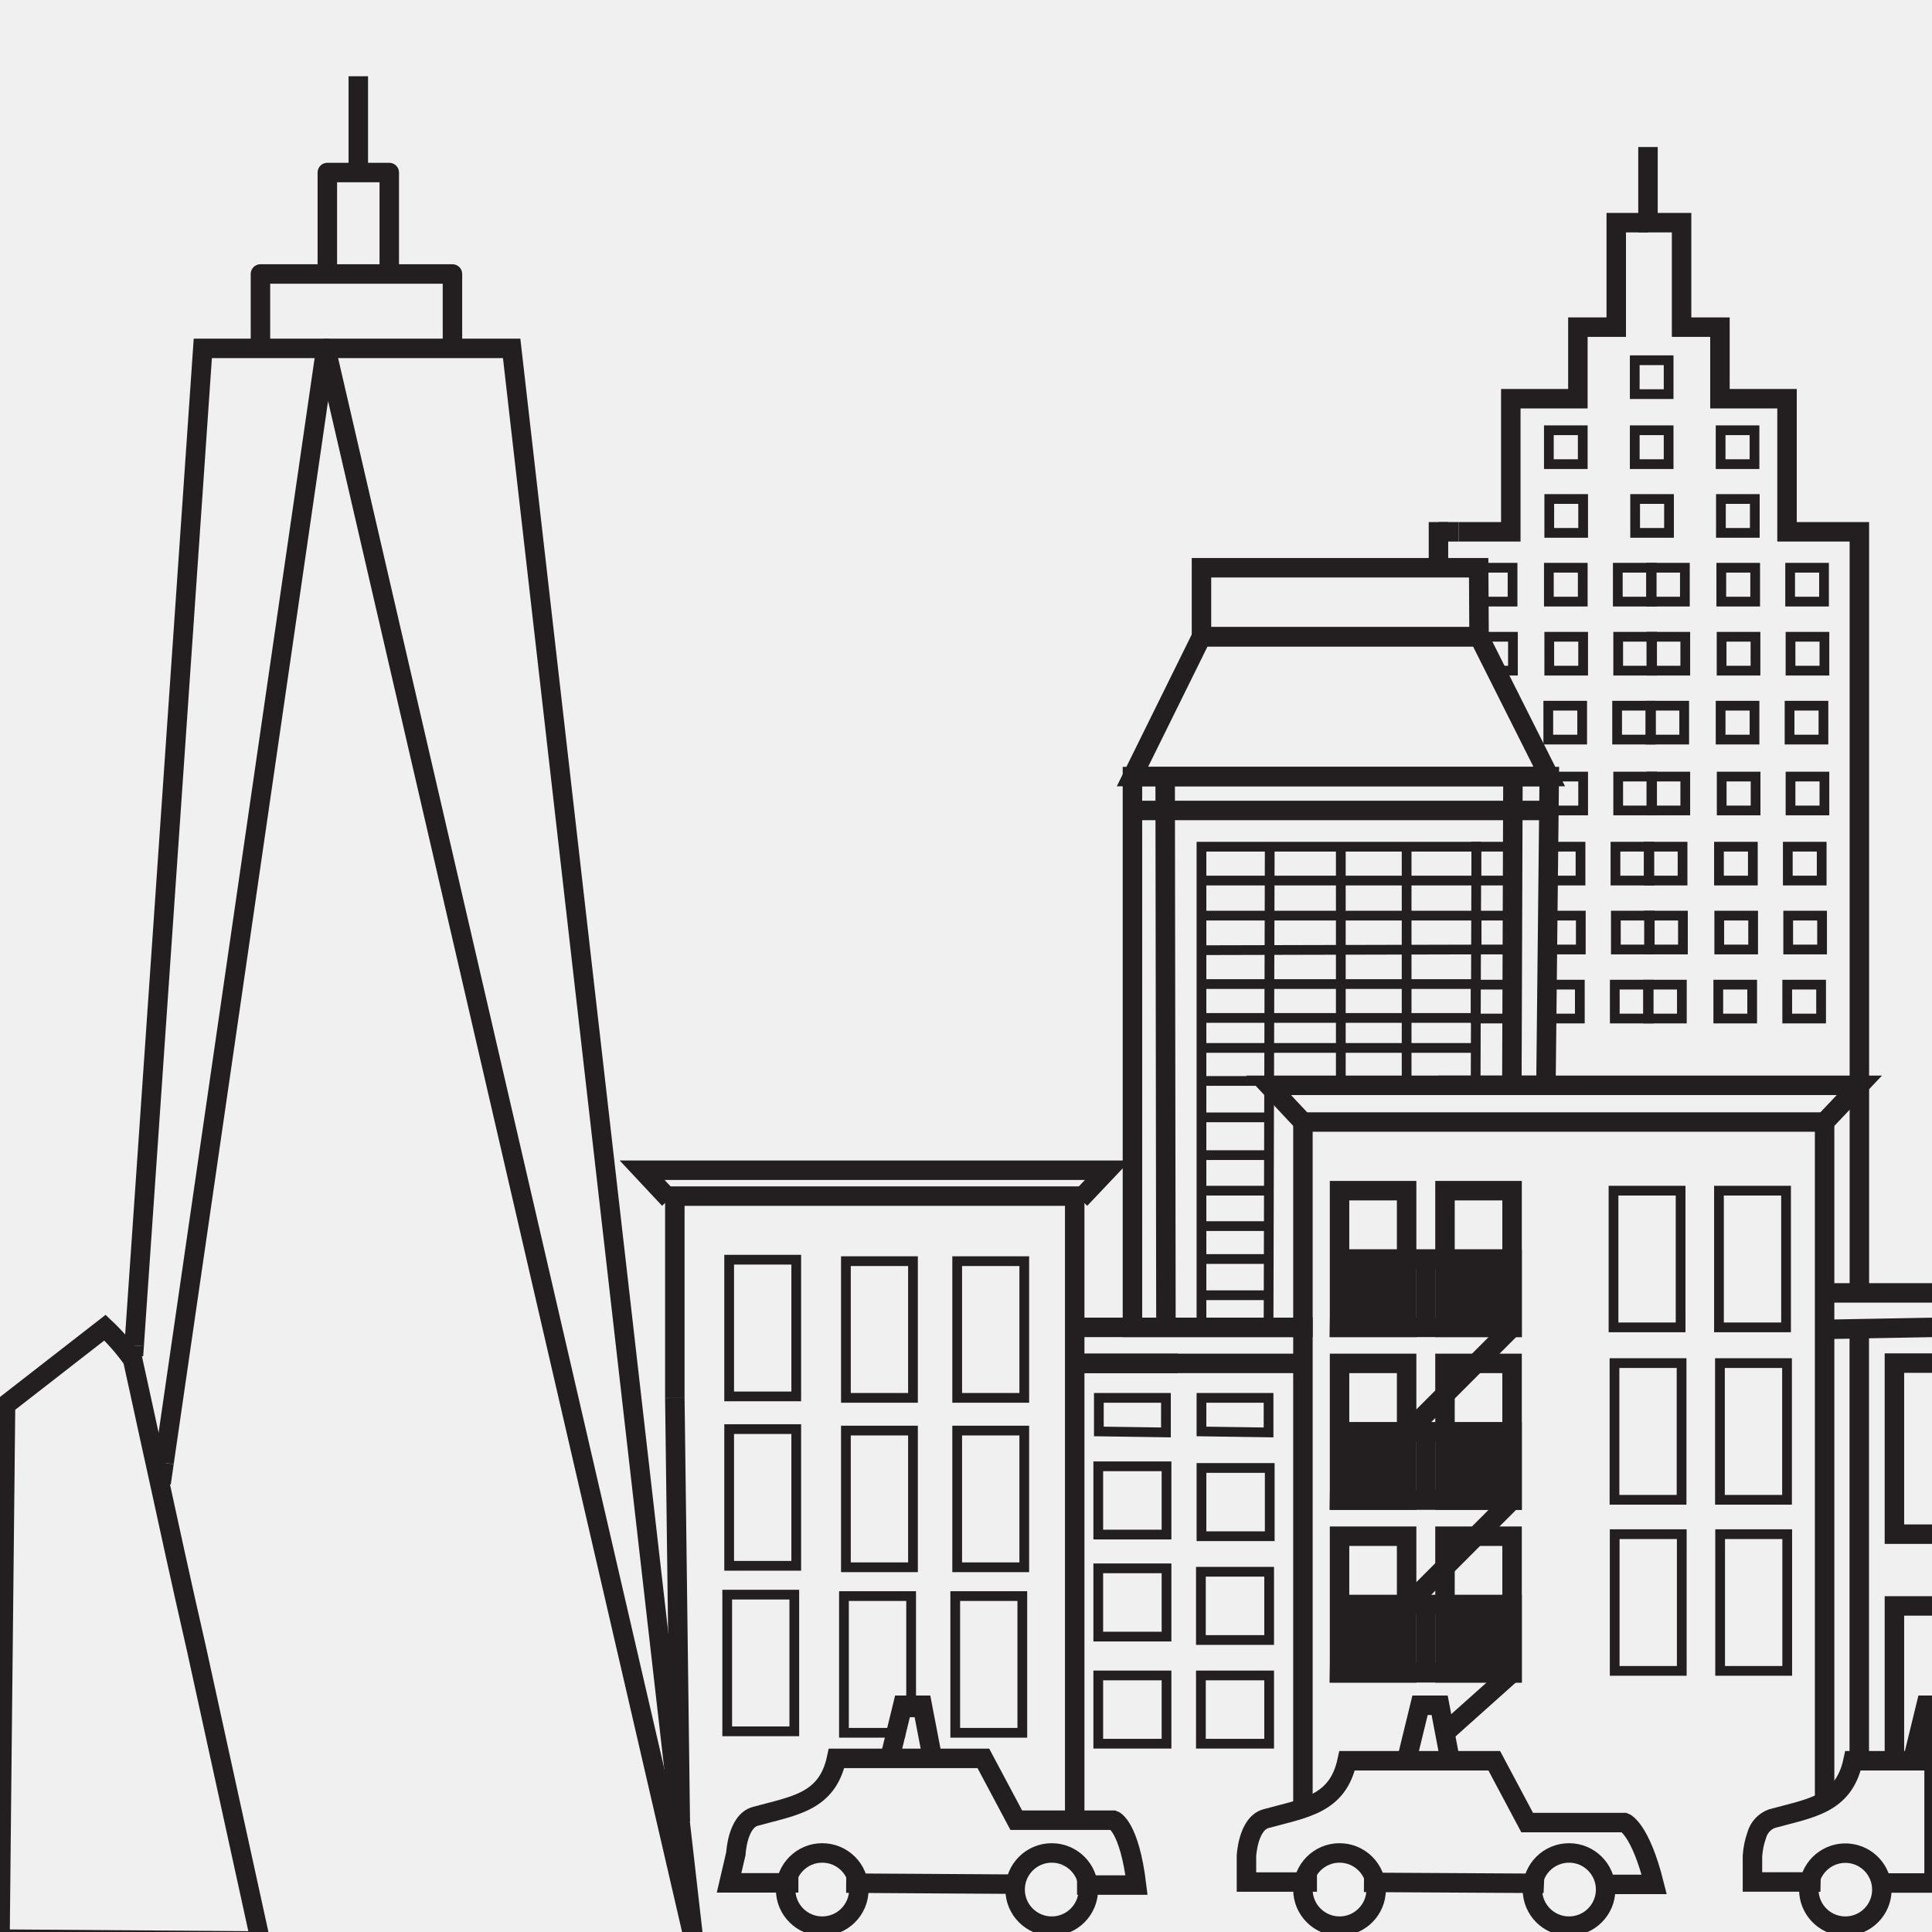
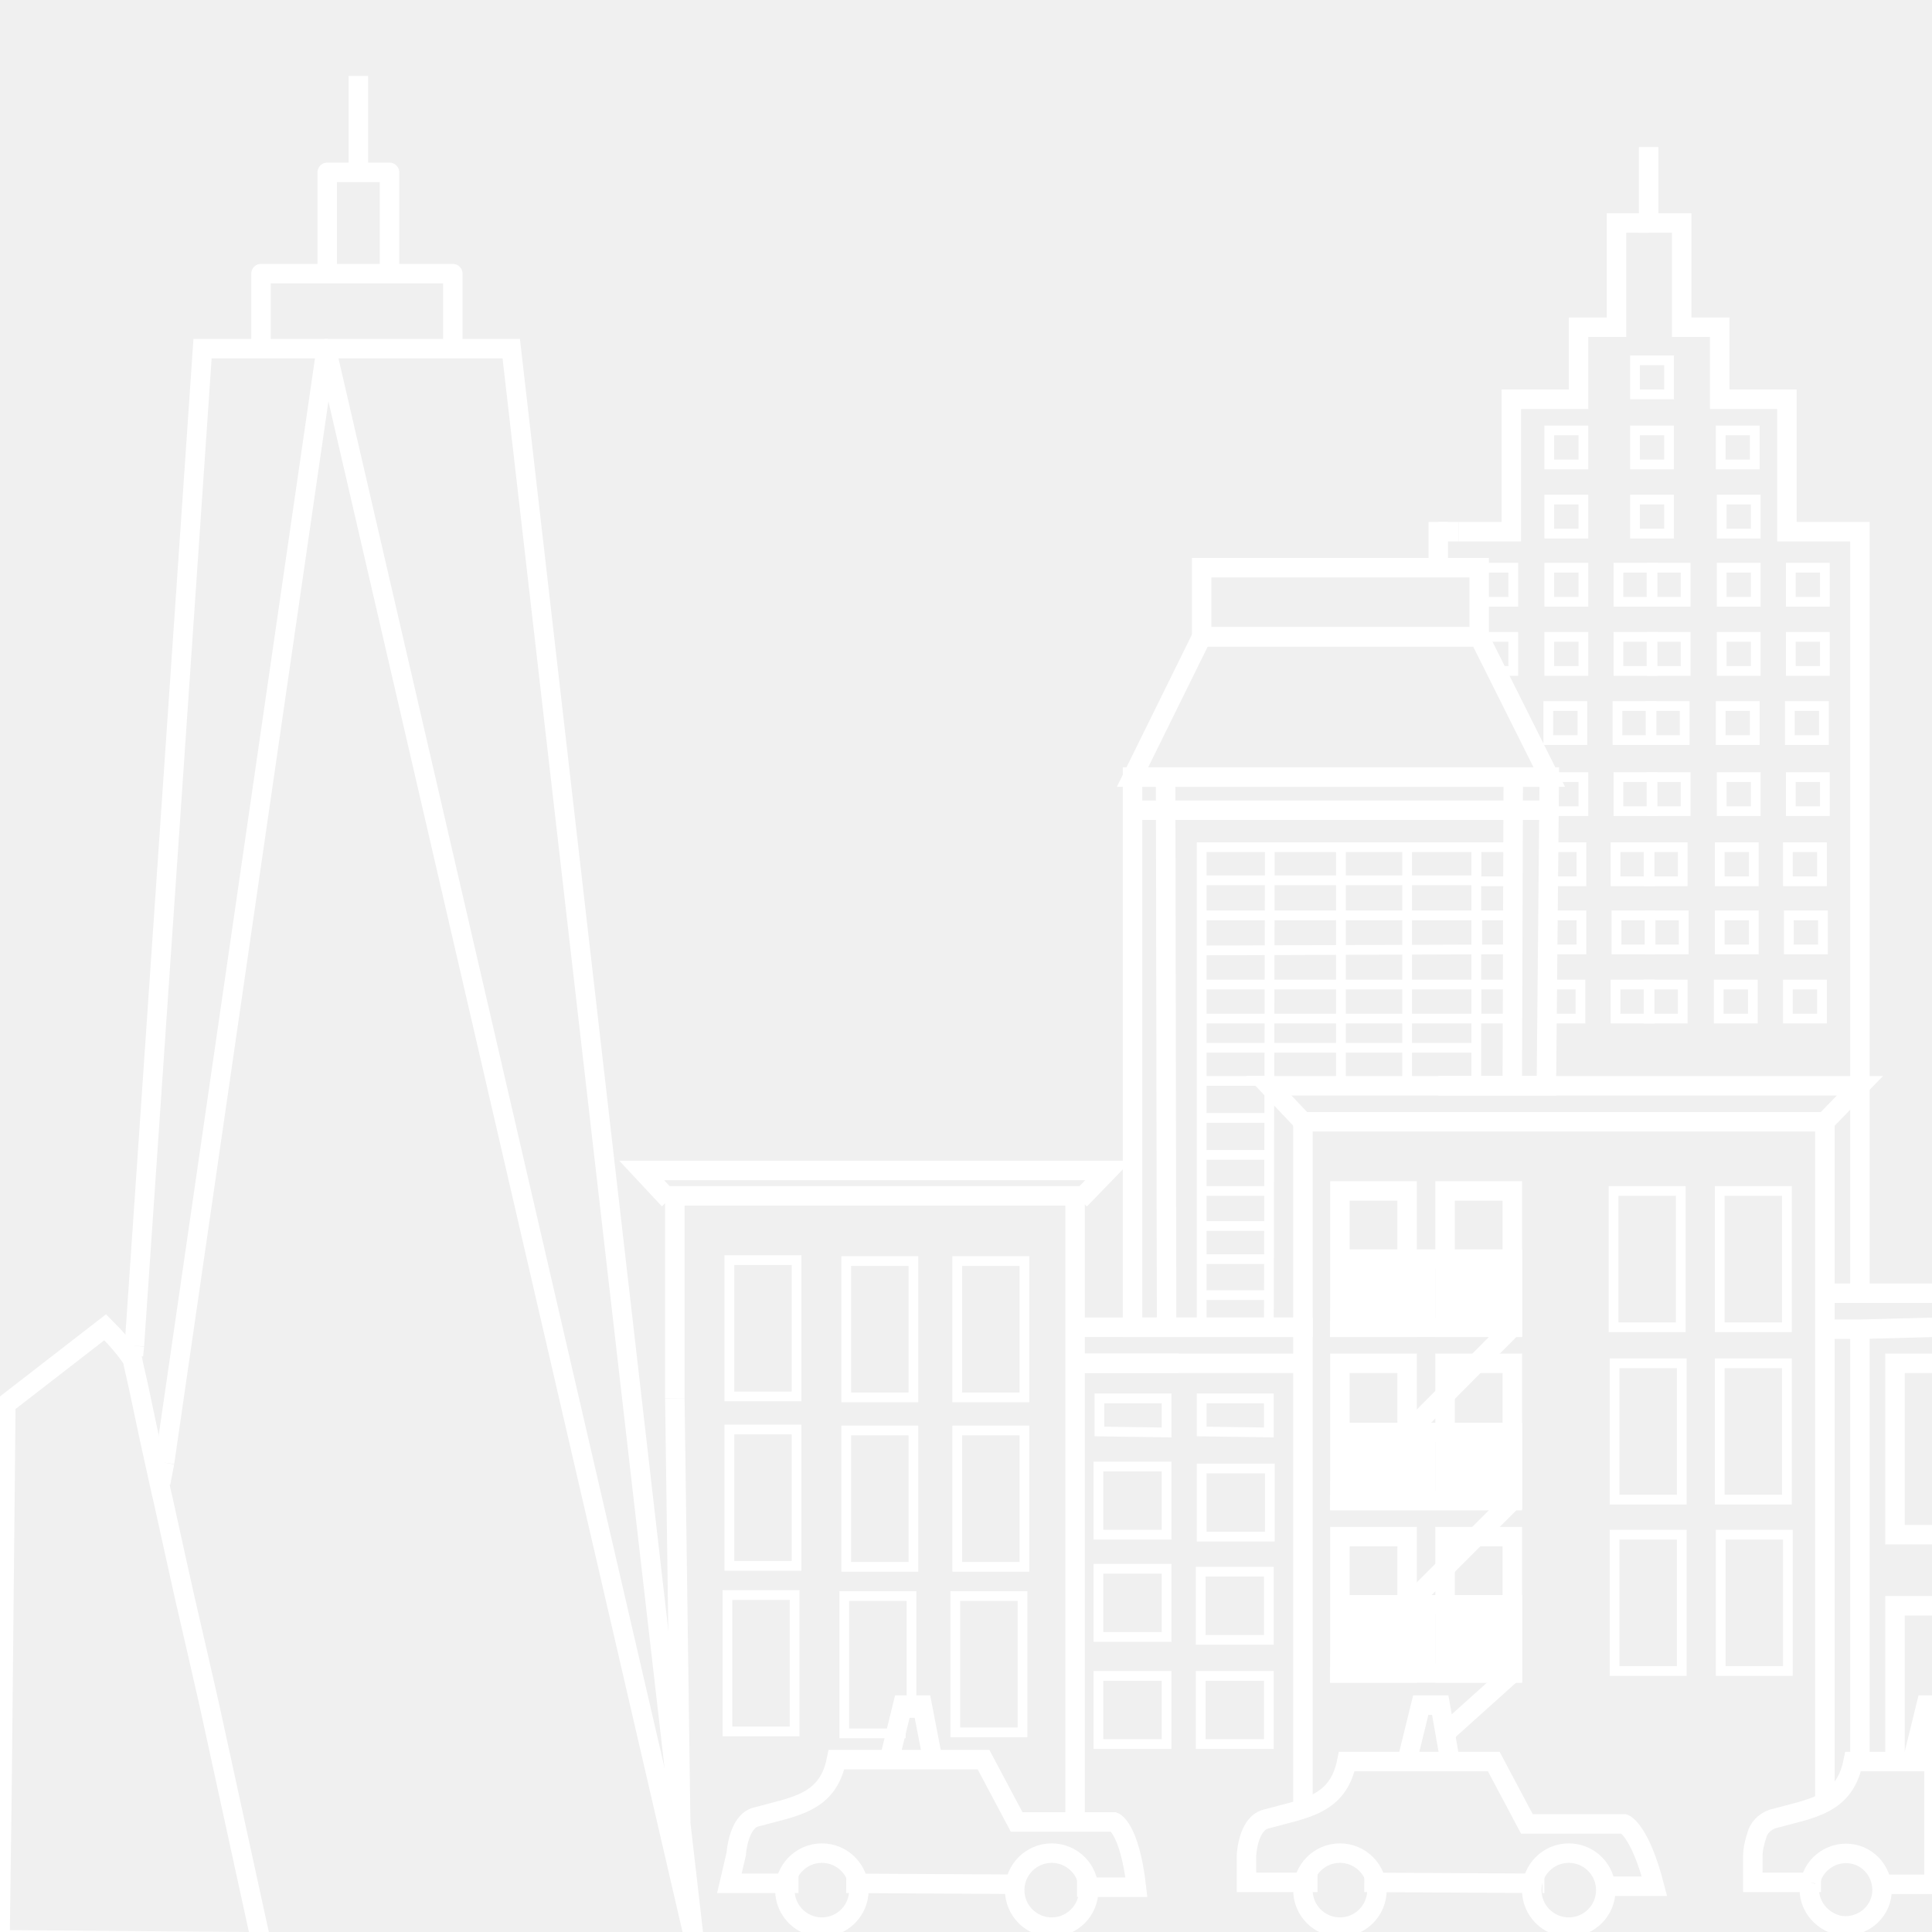
- <svg xmlns="http://www.w3.org/2000/svg" id="Layer_2" data-name="Layer 2" viewBox="0 0 198.43 198.43">
-   <defs>
-     <style>.cls-1,.cls-2,.cls-3{fill:none;}.cls-1,.cls-2,.cls-3,.cls-4,.cls-5{stroke:#231f20;}.cls-1,.cls-2,.cls-5{stroke-miterlimit:10;}.cls-1,.cls-3,.cls-4{stroke-width:2px;}.cls-3,.cls-4{stroke-linejoin:round;}.cls-4,.cls-5{fill:#fff;}</style>
-   </defs>
-   <line class="cls-1" x1="198.66" y1="193.36" x2="198.66" y2="175.14" />
-   <polygon class="cls-1" points="198.66 175.14 198.66 180.8 196.44 180.8 197.82 175.14 198.66 175.14" />
-   <path class="cls-1" d="M185.86,193.29l-5.87,0v-2.67a8,8,0,0,1,.44-2.14,2.53,2.53,0,0,1,1.55-1.69c4-1.1,7.38-1.45,8.34-5.95h8.34v12.56l-5.43,0h-.47" />
-   <line class="cls-1" x1="186.99" y1="193.3" x2="186.38" y2="193.29" />
-   <path class="cls-1" d="M185.86,193.31a3.75,3.75,0,1,1-.08.76,3.76,3.76,0,0,1,.08-.76" />
-   <polyline class="cls-1" points="190.97 132.79 190.97 54.62 183.54 54.62 183.54 40.95 176.65 40.95 176.65 33.6 172.71 33.6 172.71 22.87 169.26 22.87 169.26 15.1" />
-   <polyline class="cls-1" points="149.82 54.62 155.17 54.62 155.17 40.95 162.06 40.95 162.06 33.6 166 33.6 166 22.87 169.26 22.87" />
-   <line class="cls-1" x1="147.74" y1="54.62" x2="149.82" y2="54.62" />
-   <line class="cls-1" x1="147.74" y1="111.47" x2="147.74" y2="110.57" />
-   <rect class="cls-2" x="159.08" y="44.19" width="3.48" height="3.48" />
-   <rect class="cls-2" x="167.9" y="44.19" width="3.48" height="3.48" />
-   <rect class="cls-2" x="176.72" y="44.19" width="3.48" height="3.48" />
-   <rect class="cls-2" x="159.12" y="51.25" width="3.48" height="3.48" />
-   <rect class="cls-2" x="167.94" y="51.25" width="3.48" height="3.48" />
-   <rect class="cls-2" x="176.75" y="51.25" width="3.48" height="3.48" />
-   <rect class="cls-2" x="167.9" y="37" width="3.48" height="3.48" />
-   <rect class="cls-2" x="151.87" y="58.31" width="3.48" height="3.48" />
-   <rect class="cls-2" x="159.08" y="58.31" width="3.48" height="3.48" />
-   <rect class="cls-2" x="166.16" y="58.31" width="3.48" height="3.48" />
-   <polyline class="cls-2" points="151.91 65.4 155.39 65.4 155.39 68.88 152.86 68.88" />
-   <rect class="cls-2" x="159.12" y="65.4" width="3.48" height="3.48" />
-   <rect class="cls-2" x="166.2" y="65.4" width="3.48" height="3.48" />
-   <rect class="cls-2" x="169.57" y="58.31" width="3.48" height="3.48" />
-   <rect class="cls-2" x="176.79" y="58.31" width="3.48" height="3.48" />
-   <rect class="cls-2" x="183.86" y="58.31" width="3.48" height="3.48" />
-   <rect class="cls-2" x="169.61" y="65.4" width="3.48" height="3.48" />
-   <rect class="cls-2" x="176.82" y="65.4" width="3.48" height="3.48" />
-   <rect class="cls-2" x="183.9" y="65.4" width="3.48" height="3.48" />
-   <rect class="cls-2" x="159.02" y="72.48" width="3.48" height="3.48" />
-   <rect class="cls-2" x="166.09" y="72.48" width="3.48" height="3.48" />
-   <rect class="cls-2" x="159.12" y="79.76" width="3.48" height="3.48" />
-   <rect class="cls-2" x="166.2" y="79.76" width="3.48" height="3.48" />
-   <rect class="cls-2" x="169.5" y="72.48" width="3.48" height="3.48" />
-   <rect class="cls-2" x="176.72" y="72.48" width="3.48" height="3.48" />
-   <rect class="cls-2" x="183.8" y="72.48" width="3.48" height="3.48" />
-   <rect class="cls-2" x="169.61" y="79.76" width="3.48" height="3.48" />
-   <rect class="cls-2" x="176.83" y="79.76" width="3.48" height="3.48" />
-   <rect class="cls-2" x="183.9" y="79.76" width="3.48" height="3.48" />
-   <rect class="cls-2" x="151.63" y="86.96" width="3.48" height="3.48" />
-   <rect class="cls-2" x="158.85" y="86.96" width="3.48" height="3.48" />
-   <rect class="cls-2" x="165.92" y="86.96" width="3.48" height="3.48" />
-   <rect class="cls-2" x="151.66" y="94.04" width="3.48" height="3.48" />
-   <rect class="cls-2" x="158.88" y="94.04" width="3.48" height="3.48" />
-   <rect class="cls-2" x="165.96" y="94.04" width="3.48" height="3.48" />
-   <rect class="cls-2" x="169.33" y="86.96" width="3.48" height="3.48" />
-   <rect class="cls-2" x="176.55" y="86.96" width="3.48" height="3.48" />
-   <rect class="cls-2" x="183.62" y="86.96" width="3.48" height="3.48" />
-   <rect class="cls-2" x="169.37" y="94.04" width="3.48" height="3.48" />
-   <rect class="cls-2" x="176.58" y="94.04" width="3.48" height="3.48" />
-   <rect class="cls-2" x="183.66" y="94.04" width="3.48" height="3.48" />
-   <rect class="cls-2" x="151.56" y="101.13" width="3.48" height="3.48" />
-   <rect class="cls-2" x="158.78" y="101.13" width="3.48" height="3.48" />
-   <rect class="cls-2" x="165.85" y="101.13" width="3.48" height="3.48" />
-   <rect class="cls-2" x="169.26" y="101.13" width="3.48" height="3.48" />
-   <rect class="cls-2" x="176.48" y="101.13" width="3.48" height="3.48" />
-   <rect class="cls-2" x="183.56" y="101.13" width="3.48" height="3.48" />
-   <polyline class="cls-3" points="33.62 28.14 33.62 17.72 39.98 17.72 39.98 28.14" />
-   <polyline class="cls-3" points="26.75 34.9 26.75 28.14 46.47 28.14 46.47 34.9" />
-   <polyline class="cls-1" points="13.78 138.2 20.83 35.78 52.55 35.78 71.25 199.36" />
-   <line class="cls-1" x1="13.71" y1="139.23" x2="13.78" y2="138.2" />
-   <line class="cls-3" x1="16.85" y1="150.24" x2="16.55" y2="152.33" />
-   <polyline class="cls-3" points="71.25 199.16 33.47 35.78 16.85 150.24" />
-   <line class="cls-4" x1="36.8" y1="7.83" x2="36.8" y2="17.72" />
-   <path class="cls-1" d="M26.75,199.36l-5.32-24.3-1.25-5.71L19,164.14l-1-4.51-1.28-5.86-.08-.37-1.29-5.87-1.13-5.19-.48-2.18-.11-.52a22.06,22.06,0,0,0-2.85-3.28L.57,144.3l-.42,40L0,199.16l25.07.18Z" />
-   <polyline class="cls-1" points="110.38 136.33 133.82 136.33 133.82 185.7" />
-   <polyline class="cls-1" points="147.74 111.47 130.29 111.47 133.82 115.24 130.29 111.47 190.97 111.47 187.4 115.24" />
-   <polyline class="cls-1" points="187.4 184.99 187.4 115.24 133.82 115.24 133.82 136.33 116.31 136.33 116.31 79.76 159.12 79.76 158.78 111.47 147.74 111.47" />
-   <line class="cls-1" x1="198.66" y1="132.79" x2="187.4" y2="132.79" />
-   <rect class="cls-1" x="137.58" y="122.29" width="6.89" height="14.04" />
-   <rect class="cls-1" x="148.41" y="122.29" width="6.89" height="14.04" />
-   <rect class="cls-2" x="165.72" y="122.29" width="6.89" height="14.04" />
-   <rect class="cls-2" x="176.55" y="122.29" width="6.89" height="14.04" />
-   <rect class="cls-2" x="165.82" y="140" width="6.89" height="14.04" />
-   <rect class="cls-2" x="176.65" y="140" width="6.89" height="14.04" />
-   <rect class="cls-2" x="165.84" y="157.57" width="6.89" height="14.04" />
-   <rect class="cls-2" x="176.67" y="157.57" width="6.89" height="14.04" />
-   <polygon class="cls-1" points="137.7 129.31 140.04 129.31 155.3 129.31 155.3 136.33 139.99 136.33 137.58 136.33 137.7 129.31" />
-   <line class="cls-1" x1="146.44" y1="129.31" x2="146.44" y2="136.33" />
-   <line class="cls-1" x1="150.2" y1="129.31" x2="150.2" y2="136.33" />
-   <line class="cls-1" x1="151.85" y1="129.45" x2="151.85" y2="136.47" />
-   <line class="cls-1" x1="153.52" y1="129.31" x2="153.52" y2="136.33" />
-   <line class="cls-1" x1="139.37" y1="129.38" x2="139.37" y2="136.4" />
-   <line class="cls-1" x1="141.02" y1="129.52" x2="141.02" y2="136.54" />
-   <line class="cls-1" x1="142.68" y1="129.38" x2="142.68" y2="136.4" />
-   <rect class="cls-1" x="137.58" y="140.03" width="6.89" height="14.04" />
-   <rect class="cls-1" x="148.41" y="140.03" width="6.89" height="14.04" />
-   <polygon class="cls-1" points="137.7 147.05 140.04 147.05 155.3 147.05 155.3 154.07 139.99 154.07 137.58 154.07 137.7 147.05" />
-   <line class="cls-1" x1="146.44" y1="147.05" x2="146.44" y2="154.07" />
-   <line class="cls-1" x1="150.2" y1="147.05" x2="150.2" y2="154.07" />
-   <line class="cls-1" x1="151.85" y1="147.19" x2="151.85" y2="154.21" />
-   <line class="cls-1" x1="153.52" y1="147.05" x2="153.52" y2="154.07" />
-   <line class="cls-1" x1="139.37" y1="147.12" x2="139.37" y2="154.14" />
-   <line class="cls-1" x1="141.02" y1="147.26" x2="141.02" y2="154.27" />
-   <line class="cls-1" x1="142.68" y1="147.12" x2="142.68" y2="154.14" />
-   <rect class="cls-1" x="137.58" y="157.78" width="6.89" height="14.04" />
-   <rect class="cls-1" x="148.41" y="157.78" width="6.89" height="14.04" />
-   <polygon class="cls-1" points="137.7 164.79 140.04 164.79 155.3 164.79 155.3 171.81 139.99 171.81 137.58 171.81 137.7 164.79" />
-   <line class="cls-1" x1="146.44" y1="164.79" x2="146.44" y2="171.81" />
-   <line class="cls-1" x1="150.2" y1="164.79" x2="150.2" y2="171.81" />
-   <line class="cls-1" x1="151.85" y1="164.93" x2="151.85" y2="171.95" />
-   <line class="cls-1" x1="153.52" y1="164.79" x2="153.52" y2="171.81" />
-   <line class="cls-1" x1="139.37" y1="164.86" x2="139.37" y2="171.88" />
-   <line class="cls-1" x1="141.02" y1="165" x2="141.02" y2="172.02" />
-   <line class="cls-1" x1="142.68" y1="164.86" x2="142.68" y2="171.88" />
-   <line class="cls-1" x1="137.58" y1="171.81" x2="155.3" y2="154.07" />
-   <line class="cls-1" x1="137.58" y1="154.07" x2="155.3" y2="136.33" />
-   <line class="cls-1" x1="155.3" y1="171.81" x2="148.41" y2="177.97" />
-   <line class="cls-1" x1="110.8" y1="140.03" x2="133.82" y2="140.03" />
-   <polygon class="cls-2" points="123.4 143.57 130.29 143.57 130.29 147.12 123.4 147.02 123.4 143.57" />
-   <polygon class="cls-2" points="112.86 143.57 119.75 143.57 119.75 147.12 112.86 147.02 112.86 143.57" />
-   <rect class="cls-2" x="123.4" y="150.77" width="7.01" height="7.01" />
-   <rect class="cls-2" x="112.8" y="150.6" width="7.01" height="7.01" />
-   <rect class="cls-2" x="123.34" y="161.43" width="7.01" height="7.01" />
-   <rect class="cls-2" x="123.34" y="172.08" width="7.01" height="7.01" />
-   <polyline class="cls-1" points="187.4 136.54 190.96 136.47 198.66 136.33" />
-   <line class="cls-1" x1="190.96" y1="180.8" x2="190.96" y2="136.47" />
-   <polyline class="cls-1" points="198.66 140 194.57 140 194.57 157.57 198.66 157.57" />
-   <polyline class="cls-1" points="198.66 164.94 194.57 164.94 194.57 180.8" />
-   <polygon class="cls-1" points="123.4 65.4 116.31 79.76 159.12 79.76 151.91 65.4 123.4 65.4" />
-   <polygon class="cls-1" points="123.4 58.31 123.4 65.4 151.91 65.4 151.87 58.31 123.4 58.31" />
-   <line class="cls-1" x1="119.67" y1="79.83" x2="119.75" y2="136.54" />
-   <line class="cls-1" x1="116.3" y1="83.24" x2="159.12" y2="83.24" />
-   <line class="cls-1" x1="155.39" y1="79.76" x2="155.28" y2="111.02" />
-   <polyline class="cls-2" points="151.56 111.02 151.63 86.96 123.4 86.96 123.4 136.33" />
-   <line class="cls-2" x1="130.29" y1="136.33" x2="130.41" y2="86.96" />
-   <line class="cls-2" x1="137.71" y1="111.47" x2="137.71" y2="86.96" />
-   <line class="cls-2" x1="144.47" y1="111.02" x2="144.47" y2="86.96" />
-   <line class="cls-2" x1="123.4" y1="90.44" x2="151.63" y2="90.44" />
-   <line class="cls-2" x1="123.4" y1="94.04" x2="151.66" y2="94.04" />
-   <line class="cls-2" x1="123.4" y1="97.59" x2="151.66" y2="97.52" />
-   <line class="cls-2" x1="123.4" y1="101.07" x2="151.56" y2="101.07" />
-   <line class="cls-2" x1="123.4" y1="104.55" x2="151.56" y2="104.55" />
-   <line class="cls-5" x1="123.4" y1="107.63" x2="151.56" y2="107.63" />
-   <line class="cls-2" x1="123.4" y1="111.02" x2="130.29" y2="111.02" />
-   <line class="cls-2" x1="123.4" y1="114.76" x2="130.29" y2="114.76" />
-   <line class="cls-2" x1="123.4" y1="118.64" x2="130.29" y2="118.64" />
-   <line class="cls-2" x1="123.06" y1="122.29" x2="130.29" y2="122.29" />
-   <line class="cls-2" x1="123.4" y1="125.93" x2="130.29" y2="125.93" />
-   <line class="cls-2" x1="123.4" y1="129.31" x2="130.35" y2="129.31" />
-   <line class="cls-2" x1="123.4" y1="133.03" x2="130.29" y2="133.03" />
-   <polyline class="cls-1" points="91.34 180.8 92.72 175.14 94.72 175.14 95.81 180.8" />
-   <circle class="cls-1" cx="84.45" cy="194.07" r="3.76" />
-   <circle class="cls-1" cx="108.02" cy="194.07" r="3.76" />
-   <line class="cls-1" x1="104.86" y1="193.52" x2="86.91" y2="193.41" />
-   <path class="cls-1" d="M82,193.38l-7.12,0,.7-3s.15-3.33,2-3.83c4-1.1,7.37-1.45,8.34-5.95H101l3.38,6.35h10s1.61.56,2.35,6.66l-6.11,0" />
-   <polyline class="cls-1" points="144.47 180.8 145.85 175.14 147.86 175.14 148.94 180.8" />
-   <line class="cls-1" x1="157.77" y1="193.43" x2="140.09" y2="193.33" />
-   <line class="cls-1" x1="158.58" y1="193.44" x2="158.35" y2="193.43" />
-   <path class="cls-1" d="M135.26,193.3l-7.24,0v-2.68s.15-3.32,2-3.83c4-1.1,7.37-1.45,8.34-5.95h15.11l3.38,6.35h10s1.6.56,3.05,6.35l-5.5,0" />
-   <circle class="cls-1" cx="137.58" cy="194.07" r="3.76" />
-   <circle class="cls-1" cx="161.15" cy="194.07" r="3.76" />
-   <polyline class="cls-1" points="88.39 120.19 65.95 120.19 68.73 123.16 65.95 120.19 113.75 120.19 110.94 123.16" />
-   <polyline class="cls-1" points="110.38 187.08 110.38 122.85 69.31 122.85 69.31 143.58" />
-   <line class="cls-1" x1="109.73" y1="191.67" x2="109.73" y2="191.66" />
-   <line class="cls-1" x1="120.99" y1="140.03" x2="109.73" y2="140.03" />
-   <rect class="cls-2" x="86.88" y="129.53" width="6.89" height="14.04" />
-   <rect class="cls-2" x="98.31" y="129.53" width="6.89" height="14.04" />
-   <line class="cls-1" x1="69.31" y1="143.58" x2="69.87" y2="187.08" />
-   <rect class="cls-2" x="74.89" y="129.38" width="6.89" height="14.04" />
-   <rect class="cls-2" x="86.88" y="146.93" width="6.89" height="14.04" />
-   <rect class="cls-2" x="98.31" y="146.93" width="6.89" height="14.04" />
-   <rect class="cls-2" x="74.89" y="146.78" width="6.89" height="14.04" />
-   <polyline class="cls-2" points="92.96 177.97 86.68 177.97 86.68 163.93 93.58 163.93 93.58 176.37" />
-   <rect class="cls-2" x="98.11" y="163.93" width="6.89" height="14.04" />
-   <rect class="cls-2" x="74.69" y="163.78" width="6.89" height="14.04" />
-   <rect class="cls-2" x="112.8" y="161.08" width="7.01" height="7.01" />
-   <rect class="cls-2" x="112.8" y="172.08" width="7.01" height="7.01" />
-   <line class="cls-1" x1="147.74" y1="53.62" x2="147.74" y2="57.56" />
+ <svg xmlns="http://www.w3.org/2000/svg" version="1.1" id="Layer_2_1_" x="0px" y="0px" viewBox="0 0 198.4 198.4" style="enable-background:new 0 0 198.4 198.4;" xml:space="preserve">
+   <style type="text/css">
+ 	.st0{fill:none;stroke:#FFFFFF;stroke-width:2;stroke-miterlimit:10;}
+ 	.st1{fill:none;stroke:#FFFFFF;stroke-miterlimit:10;}
+ 	.st2{fill:none;stroke:#FFFFFF;stroke-width:2;stroke-linejoin:round;}
+ </style>
+   <line class="st0" x1="198.7" y1="193.4" x2="198.7" y2="175.1" />
+   <polygon class="st0" points="198.7,175.1 198.7,180.8 196.4,180.8 197.8,175.1 " />
+   <path class="st0" d="M185.9,193.3H180v-2.7c0-0.7,0.2-1.5,0.4-2.1c0.2-0.8,0.8-1.4,1.6-1.7c4-1.1,7.4-1.4,8.3-5.9h8.3v12.6h-5.4  h-0.5" />
+   <line class="st0" x1="187" y1="193.3" x2="186.4" y2="193.3" />
+   <path class="st0" d="M185.9,193.3c0.4-2,2.4-3.3,4.4-2.9c2,0.4,3.3,2.4,2.9,4.4c-0.4,2-2.4,3.3-4.4,2.9c-1.7-0.4-3-1.9-3-3.7  C185.8,193.8,185.8,193.6,185.9,193.3" />
+   <polyline class="st0" points="191,132.8 191,54.6 183.5,54.6 183.5,41 176.6,41 176.6,33.6 172.7,33.6 172.7,22.9 169.3,22.9  169.3,15.1 " />
+   <polyline class="st0" points="149.8,54.6 155.2,54.6 155.2,41 162.1,41 162.1,33.6 166,33.6 166,22.9 169.3,22.9 " />
+   <line class="st0" x1="147.7" y1="54.6" x2="149.8" y2="54.6" />
+   <line class="st0" x1="147.7" y1="111.5" x2="147.7" y2="110.6" />
+   <rect x="159.1" y="44.2" class="st1" width="3.5" height="3.5" />
+   <rect x="167.9" y="44.2" class="st1" width="3.5" height="3.5" />
+   <rect x="176.7" y="44.2" class="st1" width="3.5" height="3.5" />
+   <rect x="159.1" y="51.3" class="st1" width="3.5" height="3.5" />
+   <rect x="167.9" y="51.3" class="st1" width="3.5" height="3.5" />
+   <rect x="176.8" y="51.3" class="st1" width="3.5" height="3.5" />
+   <rect x="167.9" y="37" class="st1" width="3.5" height="3.5" />
+   <rect x="151.9" y="58.3" class="st1" width="3.5" height="3.5" />
+   <rect x="159.1" y="58.3" class="st1" width="3.5" height="3.5" />
+   <rect x="166.2" y="58.3" class="st1" width="3.5" height="3.5" />
+   <polyline class="st1" points="151.9,65.4 155.4,65.4 155.4,68.9 152.9,68.9 " />
+   <rect x="159.1" y="65.4" class="st1" width="3.5" height="3.5" />
+   <rect x="166.2" y="65.4" class="st1" width="3.5" height="3.5" />
+   <rect x="169.6" y="58.3" class="st1" width="3.5" height="3.5" />
+   <rect x="176.8" y="58.3" class="st1" width="3.5" height="3.5" />
+   <rect x="183.9" y="58.3" class="st1" width="3.5" height="3.5" />
+   <rect x="169.6" y="65.4" class="st1" width="3.5" height="3.5" />
+   <rect x="176.8" y="65.4" class="st1" width="3.5" height="3.5" />
+   <rect x="183.9" y="65.4" class="st1" width="3.5" height="3.5" />
+   <rect x="159" y="72.5" class="st1" width="3.5" height="3.5" />
+   <rect x="166.1" y="72.5" class="st1" width="3.5" height="3.5" />
+   <rect x="159.1" y="79.8" class="st1" width="3.5" height="3.5" />
+   <rect x="166.2" y="79.8" class="st1" width="3.5" height="3.5" />
+   <rect x="169.5" y="72.5" class="st1" width="3.5" height="3.5" />
+   <rect x="176.7" y="72.5" class="st1" width="3.5" height="3.5" />
+   <rect x="183.8" y="72.5" class="st1" width="3.5" height="3.5" />
+   <rect x="169.6" y="79.8" class="st1" width="3.5" height="3.5" />
+   <rect x="176.8" y="79.8" class="st1" width="3.5" height="3.5" />
+   <rect x="183.9" y="79.8" class="st1" width="3.5" height="3.5" />
+   <rect x="151.6" y="87" class="st1" width="3.5" height="3.5" />
+   <rect x="158.9" y="87" class="st1" width="3.5" height="3.5" />
+   <rect x="165.9" y="87" class="st1" width="3.5" height="3.5" />
+   <rect x="151.7" y="94" class="st1" width="3.5" height="3.5" />
+   <rect x="158.9" y="94" class="st1" width="3.5" height="3.5" />
+   <rect x="166" y="94" class="st1" width="3.5" height="3.5" />
+   <rect x="169.3" y="87" class="st1" width="3.5" height="3.5" />
+   <rect x="176.6" y="87" class="st1" width="3.5" height="3.5" />
+   <rect x="183.6" y="87" class="st1" width="3.5" height="3.5" />
+   <rect x="169.4" y="94" class="st1" width="3.5" height="3.5" />
+   <rect x="176.6" y="94" class="st1" width="3.5" height="3.5" />
+   <rect x="183.7" y="94" class="st1" width="3.5" height="3.5" />
+   <rect x="151.6" y="101.1" class="st1" width="3.5" height="3.5" />
+   <rect x="158.8" y="101.1" class="st1" width="3.5" height="3.5" />
+   <rect x="165.9" y="101.1" class="st1" width="3.5" height="3.5" />
+   <rect x="169.3" y="101.1" class="st1" width="3.5" height="3.5" />
+   <rect x="176.5" y="101.1" class="st1" width="3.5" height="3.5" />
+   <rect x="183.6" y="101.1" class="st1" width="3.5" height="3.5" />
+   <polyline class="st2" points="33.6,28.1 33.6,17.7 40,17.7 40,28.1 " />
+   <polyline class="st2" points="26.8,34.9 26.8,28.1 46.5,28.1 46.5,34.9 " />
+   <polyline class="st0" points="13.8,138.2 20.8,35.8 52.5,35.8 71.3,199.4 " />
+   <line class="st0" x1="13.7" y1="139.2" x2="13.8" y2="138.2" />
+   <line class="st2" x1="16.9" y1="150.2" x2="16.5" y2="152.3" />
+   <polyline class="st2" points="71.3,199.2 33.5,35.8 16.9,150.2 " />
+   <line class="st2" x1="36.8" y1="7.8" x2="36.8" y2="17.7" />
+   <path class="st0" d="M26.8,199.4l-5.3-24.3l-1.3-5.7l-1.2-5.2l-1-4.5l-1.3-5.9l-0.1-0.4l-1.3-5.9l-1.1-5.2l-0.5-2.2l-0.1-0.5  c-0.8-1.2-1.8-2.3-2.8-3.3l-10.2,7.9l-0.4,40L0,199.2l25.1,0.2L26.8,199.4z" />
+   <polyline class="st0" points="110.4,136.3 133.8,136.3 133.8,185.7 " />
+   <polyline class="st0" points="147.7,111.5 130.3,111.5 133.8,115.2 130.3,111.5 191,111.5 187.4,115.2 " />
+   <polyline class="st0" points="187.4,185 187.4,115.2 133.8,115.2 133.8,136.3 116.3,136.3 116.3,79.8 159.1,79.8 158.8,111.5  147.7,111.5 " />
+   <line class="st0" x1="198.7" y1="132.8" x2="187.4" y2="132.8" />
+   <rect x="137.6" y="122.3" class="st0" width="6.9" height="14" />
+   <rect x="148.4" y="122.3" class="st0" width="6.9" height="14" />
+   <rect x="165.7" y="122.3" class="st1" width="6.9" height="14" />
+   <rect x="176.6" y="122.3" class="st1" width="6.9" height="14" />
+   <rect x="165.8" y="140" class="st1" width="6.9" height="14" />
+   <rect x="176.6" y="140" class="st1" width="6.9" height="14" />
+   <rect x="165.8" y="157.6" class="st1" width="6.9" height="14" />
+   <rect x="176.7" y="157.6" class="st1" width="6.9" height="14" />
+   <polygon class="st0" points="137.7,129.3 140,129.3 155.3,129.3 155.3,136.3 140,136.3 137.6,136.3 " />
+   <line class="st0" x1="146.4" y1="129.3" x2="146.4" y2="136.3" />
+   <line class="st0" x1="150.2" y1="129.3" x2="150.2" y2="136.3" />
+   <line class="st0" x1="151.9" y1="129.4" x2="151.9" y2="136.5" />
+   <line class="st0" x1="153.5" y1="129.3" x2="153.5" y2="136.3" />
+   <line class="st0" x1="139.4" y1="129.4" x2="139.4" y2="136.4" />
+   <line class="st0" x1="141" y1="129.5" x2="141" y2="136.5" />
+   <line class="st0" x1="142.7" y1="129.4" x2="142.7" y2="136.4" />
+   <rect x="137.6" y="140" class="st0" width="6.9" height="14" />
+   <rect x="148.4" y="140" class="st0" width="6.9" height="14" />
+   <polygon class="st0" points="137.7,147.1 140,147.1 155.3,147.1 155.3,154.1 140,154.1 137.6,154.1 " />
+   <line class="st0" x1="146.4" y1="147.1" x2="146.4" y2="154.1" />
+   <line class="st0" x1="150.2" y1="147.1" x2="150.2" y2="154.1" />
+   <line class="st0" x1="151.9" y1="147.2" x2="151.9" y2="154.2" />
+   <line class="st0" x1="153.5" y1="147.1" x2="153.5" y2="154.1" />
+   <line class="st0" x1="139.4" y1="147.1" x2="139.4" y2="154.1" />
+   <line class="st0" x1="141" y1="147.3" x2="141" y2="154.3" />
+   <line class="st0" x1="142.7" y1="147.1" x2="142.7" y2="154.1" />
+   <rect x="137.6" y="157.8" class="st0" width="6.9" height="14" />
+   <rect x="148.4" y="157.8" class="st0" width="6.9" height="14" />
+   <polygon class="st0" points="137.7,164.8 140,164.8 155.3,164.8 155.3,171.8 140,171.8 137.6,171.8 " />
+   <line class="st0" x1="146.4" y1="164.8" x2="146.4" y2="171.8" />
+   <line class="st0" x1="150.2" y1="164.8" x2="150.2" y2="171.8" />
+   <line class="st0" x1="151.9" y1="164.9" x2="151.9" y2="171.9" />
+   <line class="st0" x1="153.5" y1="164.8" x2="153.5" y2="171.8" />
+   <line class="st0" x1="139.4" y1="164.9" x2="139.4" y2="171.9" />
+   <line class="st0" x1="141" y1="165" x2="141" y2="172" />
+   <line class="st0" x1="142.7" y1="164.9" x2="142.7" y2="171.9" />
+   <line class="st0" x1="137.6" y1="171.8" x2="155.3" y2="154.1" />
+   <line class="st0" x1="137.6" y1="154.1" x2="155.3" y2="136.3" />
+   <line class="st0" x1="155.3" y1="171.8" x2="148.4" y2="178" />
+   <line class="st0" x1="110.8" y1="140" x2="133.8" y2="140" />
+   <polygon class="st1" points="123.4,143.6 130.3,143.6 130.3,147.1 123.4,147 " />
+   <polygon class="st1" points="112.9,143.6 119.8,143.6 119.8,147.1 112.9,147 " />
+   <rect x="123.4" y="150.8" class="st1" width="7" height="7" />
+   <rect x="112.8" y="150.6" class="st1" width="7" height="7" />
+   <rect x="123.3" y="161.4" class="st1" width="7" height="7" />
+   <rect x="123.3" y="172.1" class="st1" width="7" height="7" />
+   <polyline class="st0" points="187.4,136.5 191,136.5 198.7,136.3 " />
+   <line class="st0" x1="191" y1="180.8" x2="191" y2="136.5" />
+   <polyline class="st0" points="198.7,140 194.6,140 194.6,157.6 198.7,157.6 " />
+   <polyline class="st0" points="198.7,164.9 194.6,164.9 194.6,180.8 " />
+   <polygon class="st0" points="123.4,65.4 116.3,79.8 159.1,79.8 151.9,65.4 " />
+   <polygon class="st0" points="123.4,58.3 123.4,65.4 151.9,65.4 151.9,58.3 " />
+   <line class="st0" x1="119.7" y1="79.8" x2="119.8" y2="136.5" />
+   <line class="st0" x1="116.3" y1="83.2" x2="159.1" y2="83.2" />
+   <line class="st0" x1="155.4" y1="79.8" x2="155.3" y2="111" />
+   <polyline class="st1" points="151.6,111 151.6,87 123.4,87 123.4,136.3 " />
+   <line class="st1" x1="130.3" y1="136.3" x2="130.4" y2="87" />
+   <line class="st1" x1="137.7" y1="111.5" x2="137.7" y2="87" />
+   <line class="st1" x1="144.5" y1="111" x2="144.5" y2="87" />
+   <line class="st1" x1="123.4" y1="90.4" x2="151.6" y2="90.4" />
+   <line class="st1" x1="123.4" y1="94" x2="151.7" y2="94" />
+   <line class="st1" x1="123.4" y1="97.6" x2="151.7" y2="97.5" />
+   <line class="st1" x1="123.4" y1="101.1" x2="151.6" y2="101.1" />
+   <line class="st1" x1="123.4" y1="104.6" x2="151.6" y2="104.6" />
+   <line class="st1" x1="123.4" y1="107.6" x2="151.6" y2="107.6" />
+   <line class="st1" x1="123.4" y1="111" x2="130.3" y2="111" />
+   <line class="st1" x1="123.4" y1="114.8" x2="130.3" y2="114.8" />
+   <line class="st1" x1="123.4" y1="118.6" x2="130.3" y2="118.6" />
+   <line class="st1" x1="123.1" y1="122.3" x2="130.3" y2="122.3" />
+   <line class="st1" x1="123.4" y1="125.9" x2="130.3" y2="125.9" />
+   <line class="st1" x1="123.4" y1="129.3" x2="130.4" y2="129.3" />
+   <line class="st1" x1="123.4" y1="133" x2="130.3" y2="133" />
+   <polyline class="st0" points="91.3,180.8 92.7,175.1 94.7,175.1 95.8,180.8 " />
+   <circle class="st0" cx="84.4" cy="194.1" r="3.8" />
+   <circle class="st0" cx="108" cy="194.1" r="3.8" />
+   <line class="st0" x1="104.9" y1="193.5" x2="86.9" y2="193.4" />
+   <path class="st0" d="M82,193.4h-7.1l0.7-3c0,0,0.2-3.3,2-3.8c4-1.1,7.4-1.4,8.3-5.9H101l3.4,6.4h10c0,0,1.6,0.6,2.3,6.7h-6.1" />
+   <polyline class="st0" points="144.5,180.8 145.9,175.1 147.9,175.1 148.9,180.8 " />
+   <line class="st0" x1="157.8" y1="193.4" x2="140.1" y2="193.3" />
+   <line class="st0" x1="158.6" y1="193.4" x2="158.4" y2="193.4" />
+   <path class="st0" d="M135.3,193.3H128v-2.7c0,0,0.1-3.3,2-3.8c4-1.1,7.4-1.4,8.3-5.9h15.1l3.4,6.4h10c0,0,1.6,0.6,3.1,6.4h-5.5" />
+   <circle class="st0" cx="137.6" cy="194.1" r="3.8" />
+   <circle class="st0" cx="161.1" cy="194.1" r="3.8" />
+   <polyline class="st0" points="88.4,120.2 65.9,120.2 68.7,123.2 65.9,120.2 113.8,120.2 110.9,123.2 " />
+   <polyline class="st0" points="110.4,187.1 110.4,122.8 69.3,122.8 69.3,143.6 " />
+   <line class="st0" x1="109.7" y1="191.7" x2="109.7" y2="191.7" />
+   <line class="st0" x1="121" y1="140" x2="109.7" y2="140" />
+   <rect x="86.9" y="129.5" class="st1" width="6.9" height="14" />
+   <rect x="98.3" y="129.5" class="st1" width="6.9" height="14" />
+   <line class="st0" x1="69.3" y1="143.6" x2="69.9" y2="187.1" />
+   <rect x="74.9" y="129.4" class="st1" width="6.9" height="14" />
+   <rect x="86.9" y="146.9" class="st1" width="6.9" height="14" />
+   <rect x="98.3" y="146.9" class="st1" width="6.9" height="14" />
+   <rect x="74.9" y="146.8" class="st1" width="6.9" height="14" />
+   <polyline class="st1" points="93,178 86.7,178 86.7,163.9 93.6,163.9 93.6,176.4 " />
+   <rect x="98.1" y="163.9" class="st1" width="6.9" height="14" />
+   <rect x="74.7" y="163.8" class="st1" width="6.9" height="14" />
+   <rect x="112.8" y="161.1" class="st1" width="7" height="7" />
+   <rect x="112.8" y="172.1" class="st1" width="7" height="7" />
+   <line class="st0" x1="147.7" y1="53.6" x2="147.7" y2="57.6" />
</svg>
